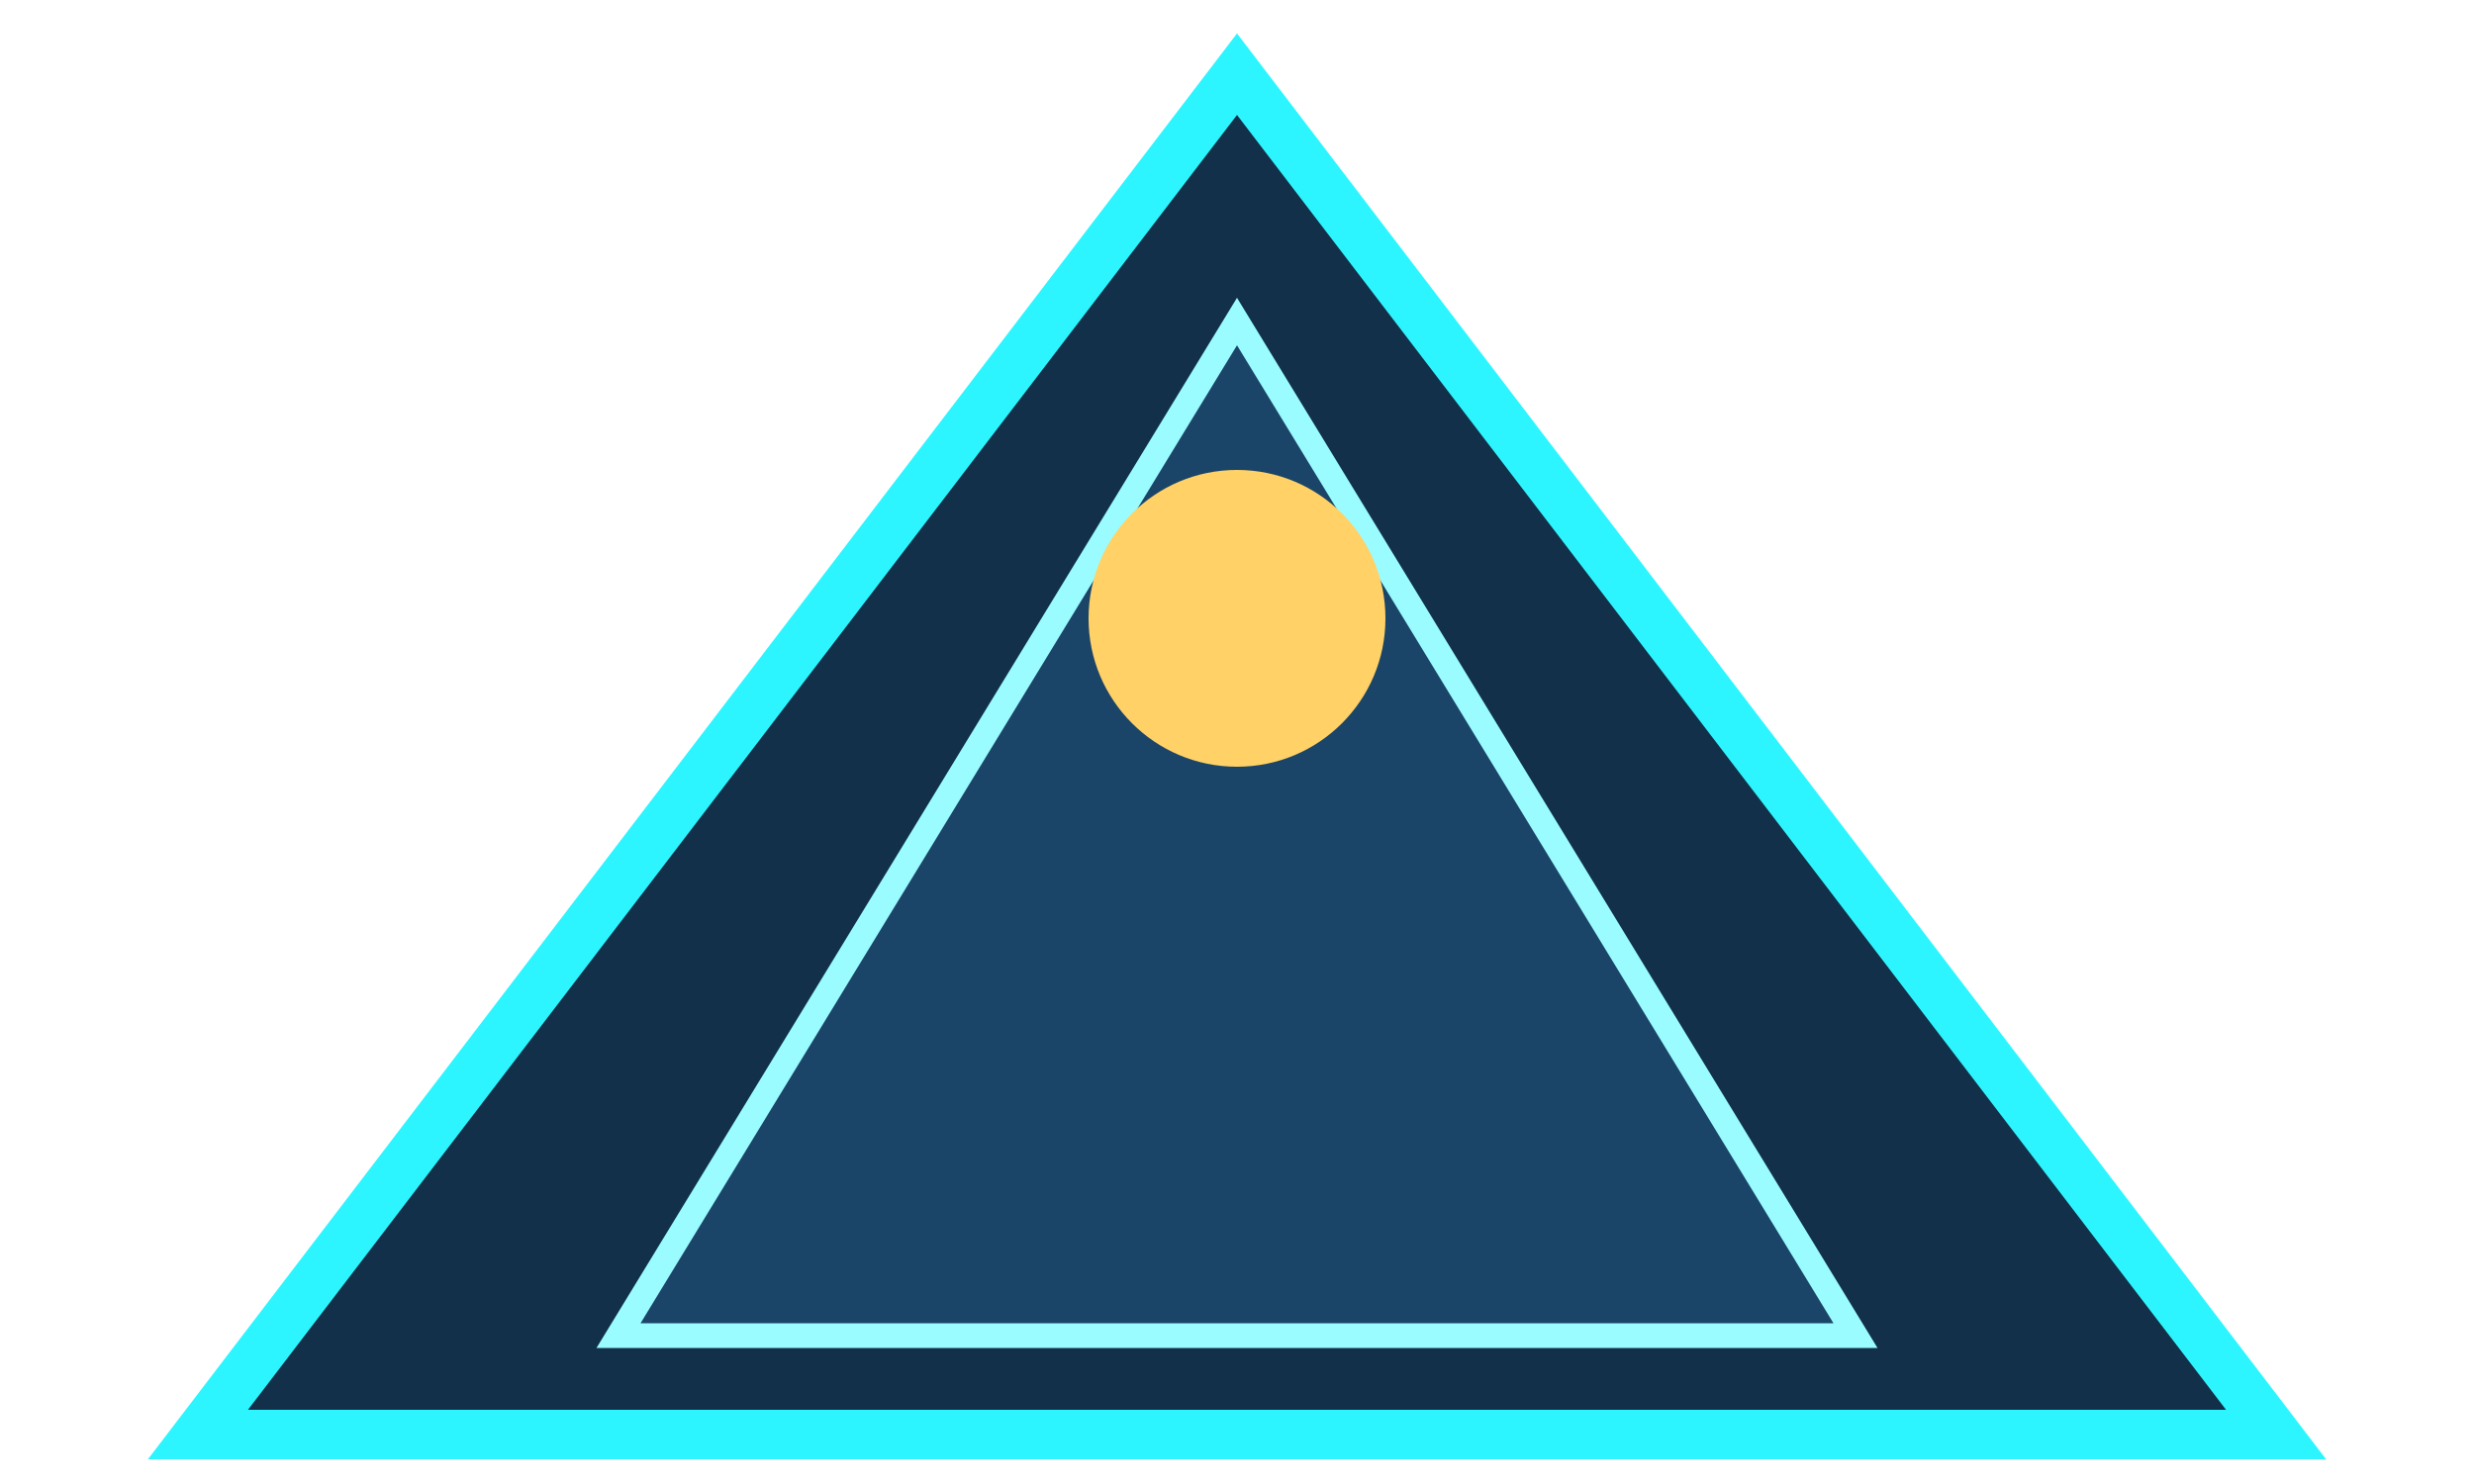
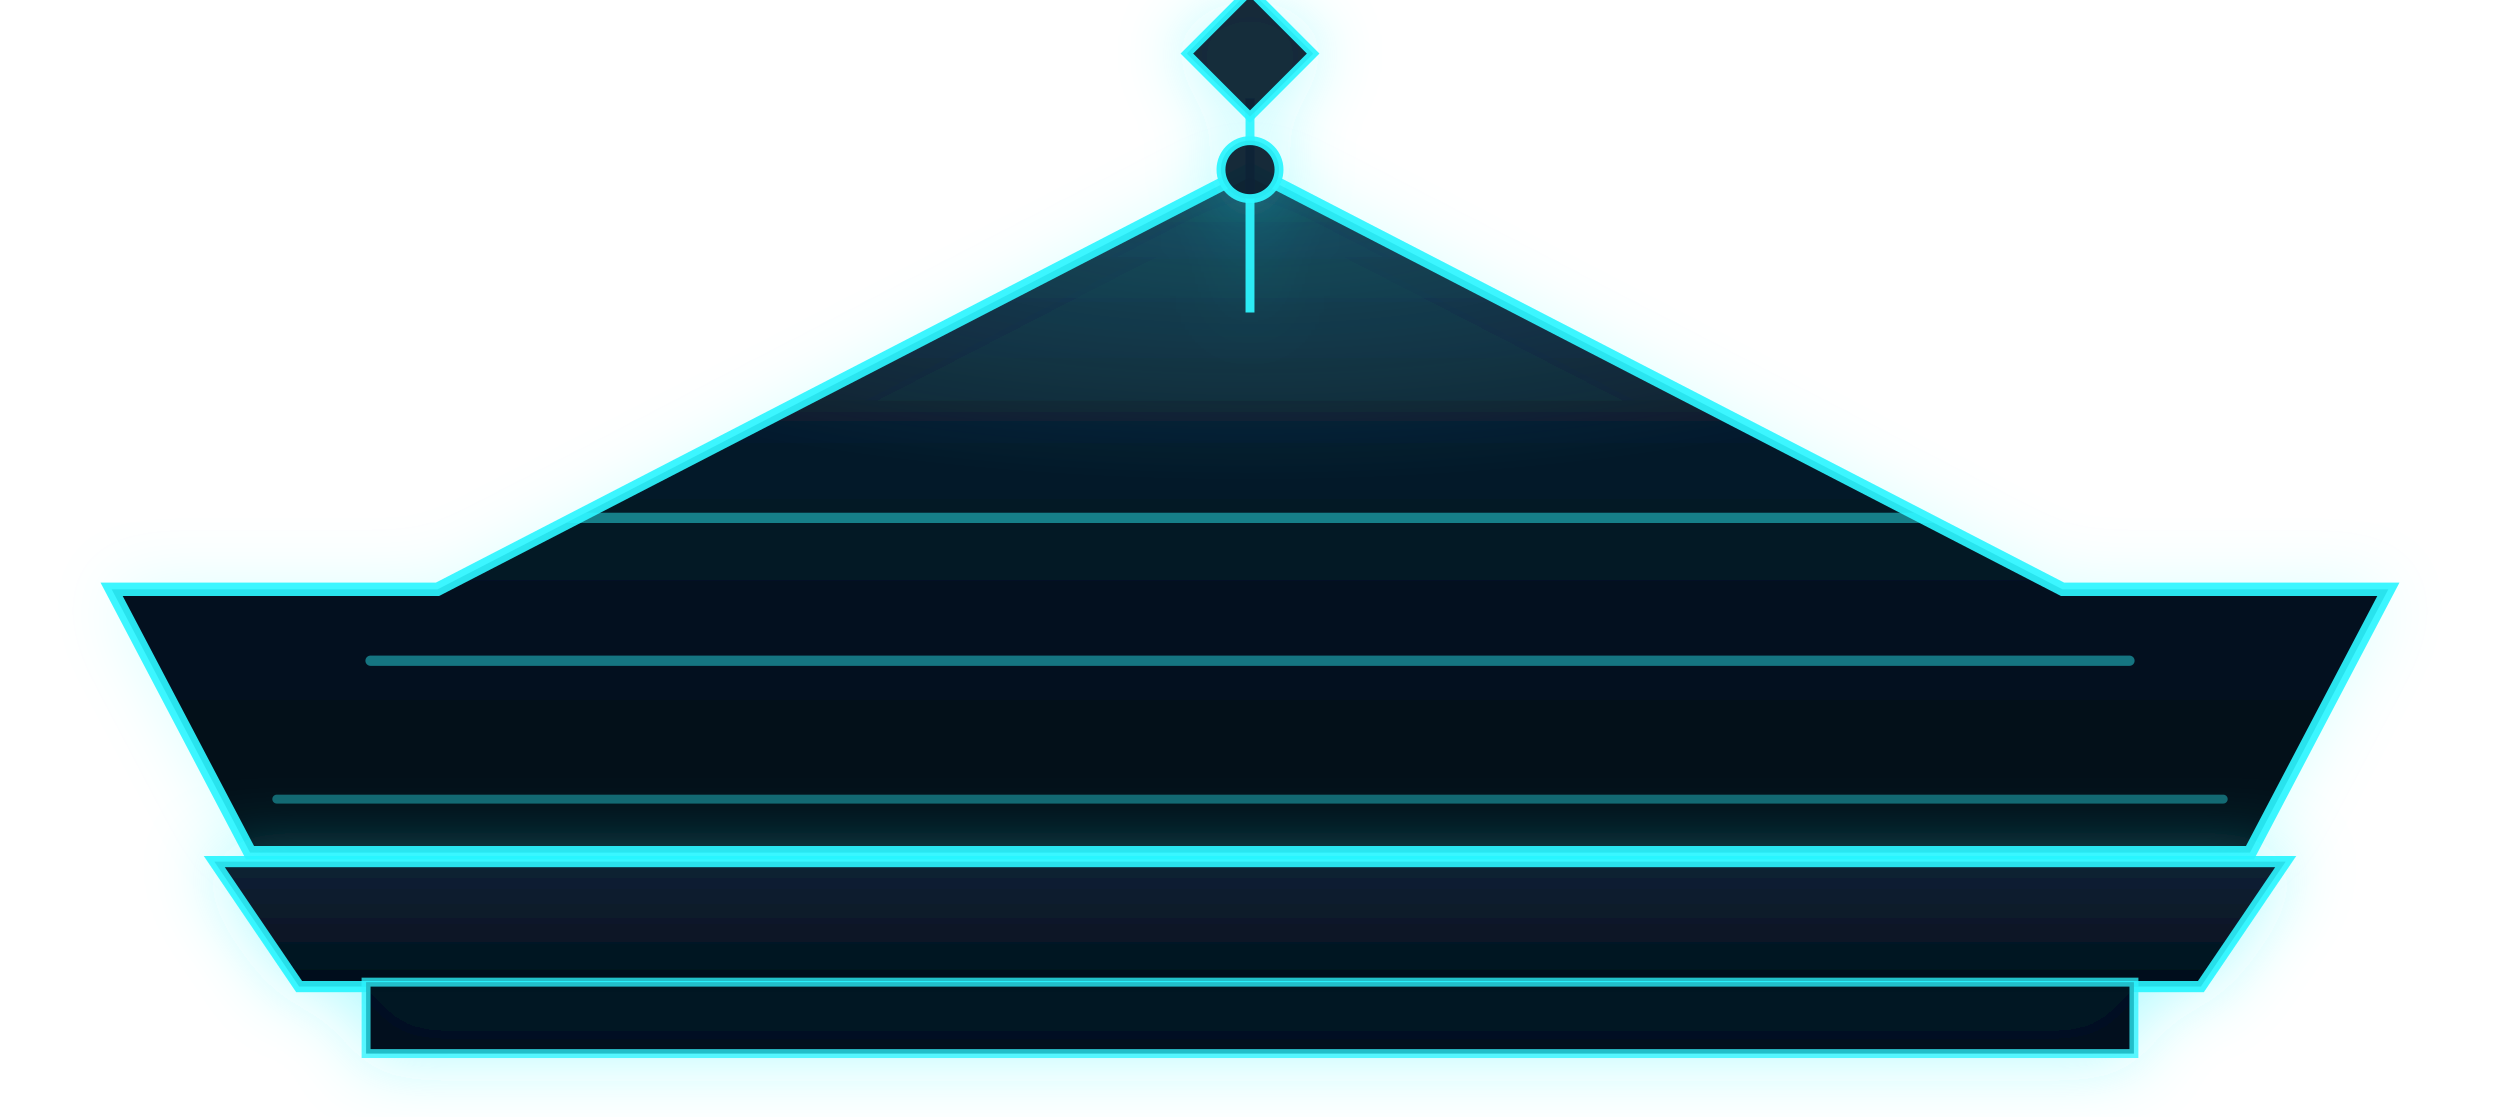
- <svg xmlns="http://www.w3.org/2000/svg" viewBox="0 0 200 120">
-   <path d="M100 6 L184 116 H16 Z" fill="#123049" stroke="#2df5ff" stroke-width="4" />
-   <path d="M100 26 L150 108 H50 Z" fill="#1b4568" stroke="#9afcff" stroke-width="2" />
-   <circle cx="100" cy="50" r="12" fill="#ffd166" />
+ <svg xmlns="http://www.w3.org/2000/svg" data-piece-art="arcane-spire-v3" viewBox="0 0 560 250">
+   <defs>
+     <filter id="cyanSoft" x="-70%" y="-70%" width="240%" height="240%">
+       <feDropShadow dx="0" dy="0" stdDeviation="8" flood-color="rgb(45,245,255)" flood-opacity="0.36" />
+     </filter>
+     <filter id="coneGlow" x="-55%" y="-55%" width="210%" height="210%">
+       <feDropShadow dx="0" dy="0" stdDeviation="8" flood-color="rgb(45,245,255)" flood-opacity="0.16" />
+     </filter>
+     <radialGradient id="peakHi" cx="50%" cy="4%" r="72%">
+       <stop offset="0%" stop-color="rgba(45,245,255,0.18)" />
+       <stop offset="58%" stop-color="rgba(45,245,255,0)" />
+     </radialGradient>
+     <linearGradient id="peakBody" x1="0" y1="0" x2="0" y2="1">
+       <stop offset="0%" stop-color="rgb(10,39,61)" stop-opacity="0.98" />
+       <stop offset="54%" stop-color="rgb(5,19,34)" stop-opacity="0.99" />
+       <stop offset="100%" stop-color="rgb(2,9,18)" stop-opacity="0.99" />
+     </linearGradient>
+     <linearGradient id="eaveBody" x1="0" y1="0" x2="0" y2="1">
+       <stop offset="0%" stop-color="rgb(11,34,53)" />
+       <stop offset="100%" stop-color="rgb(4,15,28)" />
+     </linearGradient>
+     <clipPath id="peakClip">
+       <path d="M280 38 L462 132 L535 132 L504 191 L56 191 L25 132 L98 132 Z" />
+     </clipPath>
+   </defs>
+   <g filter="url(#coneGlow)">
+     <path d="M280 38 L462 132 L535 132 L504 191 L56 191 L25 132 L98 132 Z" fill="url(#peakBody)" />
+   </g>
+   <g clip-path="url(#peakClip)">
+     <path d="M280 38 L462 132 L535 132 L504 191 L56 191 L25 132 L98 132 Z" fill="url(#peakHi)" />
+     <path d="M111 116 H449" stroke="rgba(45,245,255,0.46)" stroke-width="2.3" stroke-linecap="round" />
+     <path d="M83 148 H477" stroke="rgba(45,245,255,0.44)" stroke-width="2.3" stroke-linecap="round" />
+     <path d="M62 179 H498" stroke="rgba(45,245,255,0.38)" stroke-width="2" stroke-linecap="round" />
+   </g>
+   <path d="M280 38 L462 132 H535 L504 191 H56 L25 132 H98 Z" fill="none" stroke="rgba(45,245,255,0.92)" stroke-width="3" />
+   <g filter="url(#cyanSoft)">
+     <rect x="279" y="22" width="2" height="48" fill="rgba(45,245,255,0.94)" />
+     <rect x="270" y="2" width="20" height="20" transform="rotate(45 280 12)" fill="rgba(8,27,47,0.96)" stroke="rgba(45,245,255,0.94)" stroke-width="2" />
+     <circle cx="280" cy="38" r="6.5" fill="rgba(8,27,47,0.96)" stroke="rgba(45,245,255,0.94)" stroke-width="2" />
+   </g>
+   <g filter="url(#cyanSoft)">
+     <path d="M48 193 H512 L493 221 H67 Z" fill="url(#eaveBody)" stroke="rgba(45,245,255,0.9)" stroke-width="2.5" />
+     <path d="M82 220 H478 V236 H82 Z" fill="rgba(5,18,32,0.99)" stroke="rgba(45,245,255,0.76)" stroke-width="2" />
+   </g>
</svg>
